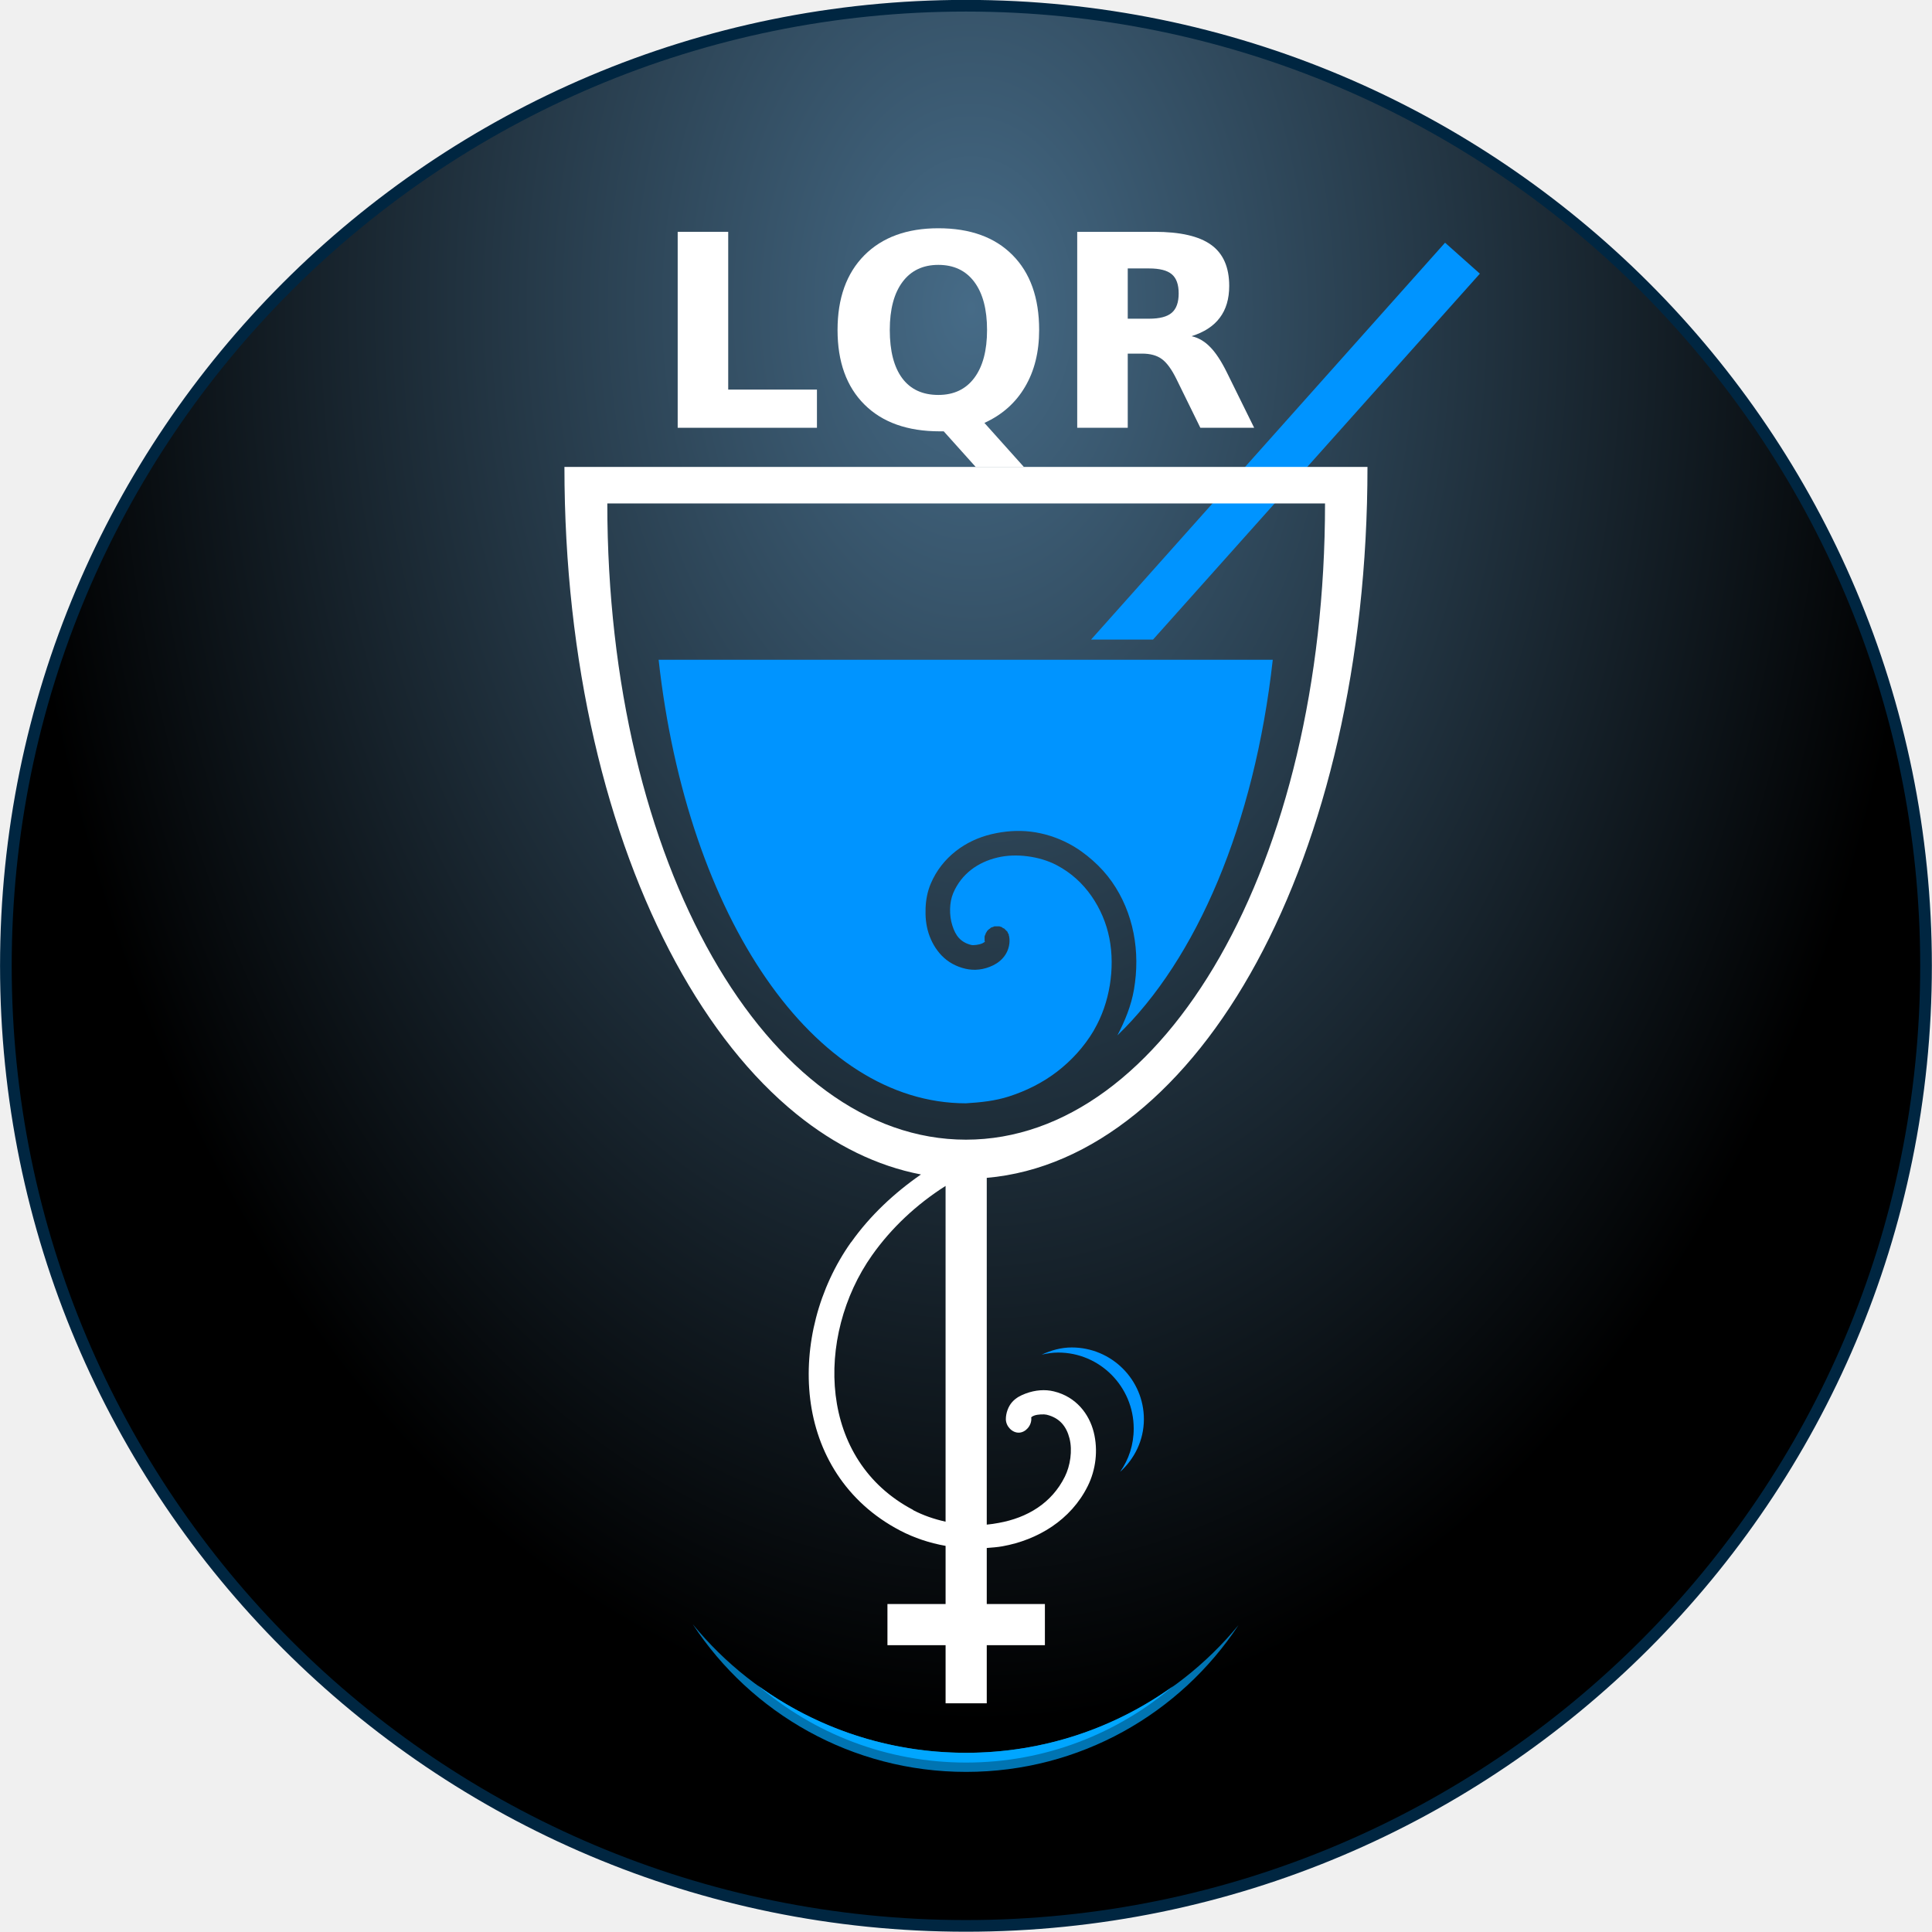
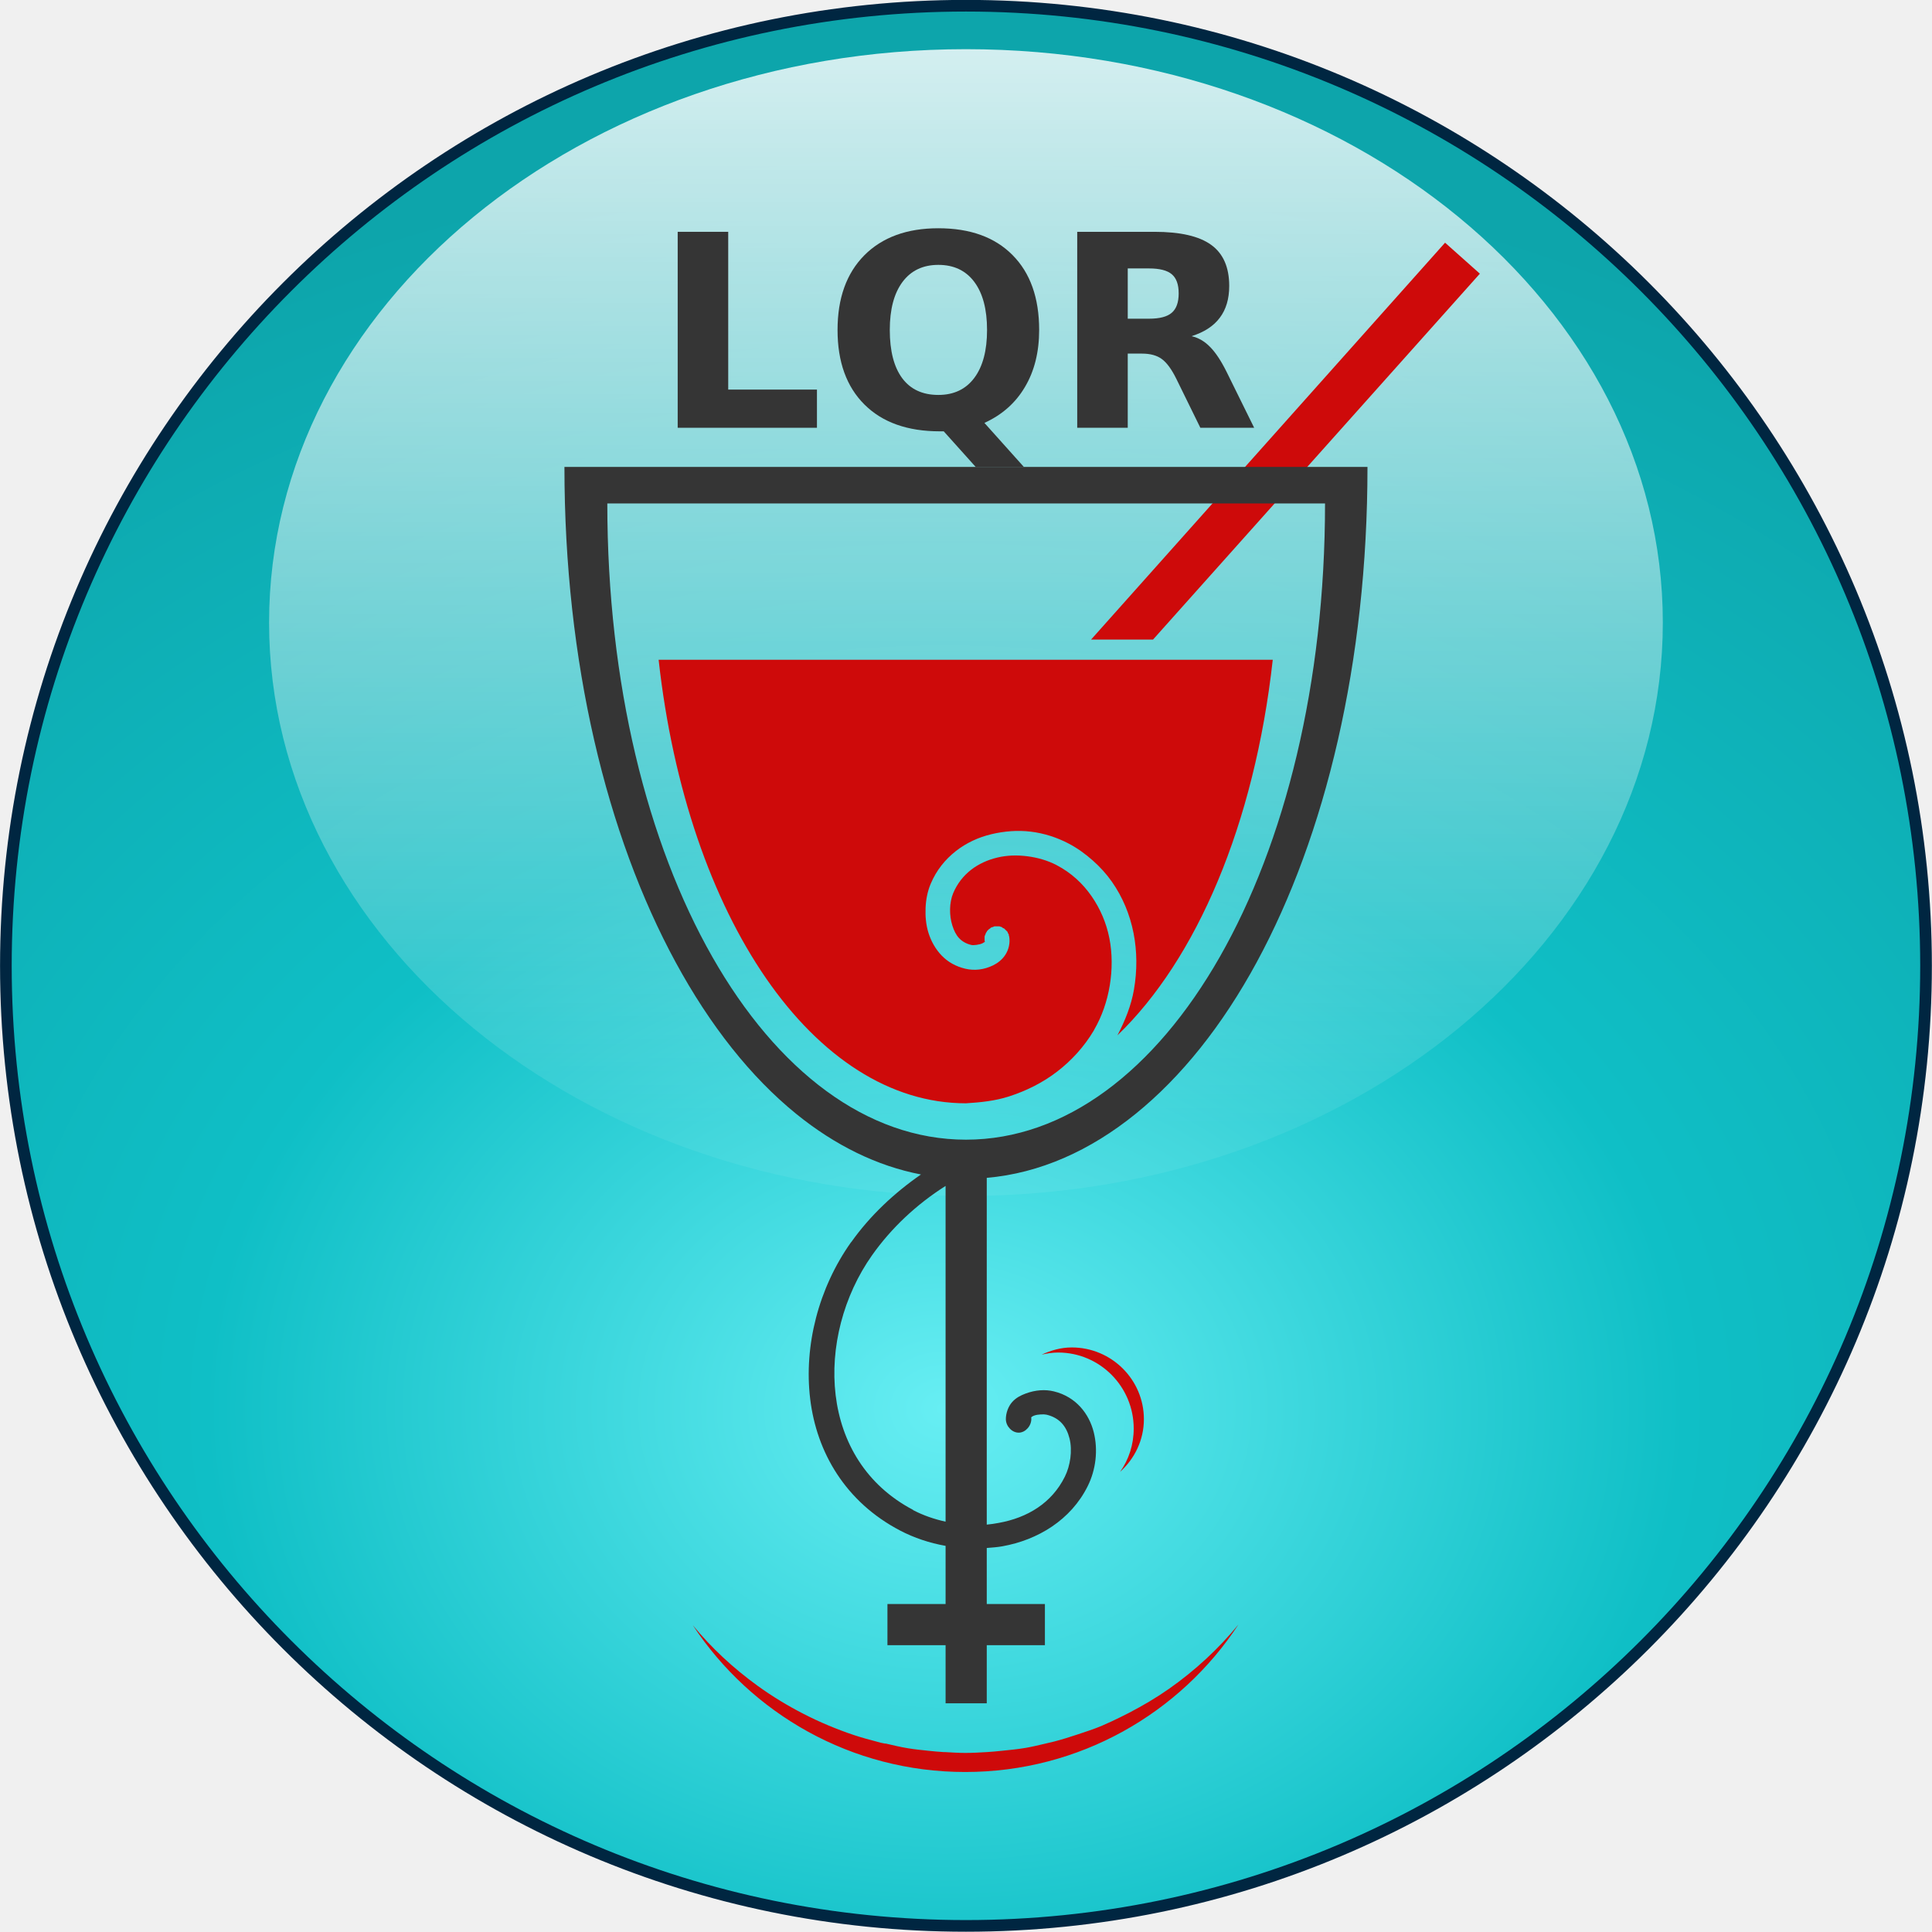
<svg xmlns="http://www.w3.org/2000/svg" xmlns:xlink="http://www.w3.org/1999/xlink" version="1.1" width="142.246" height="142.216" id="svg5046">
  <defs id="defs5048">
    <radialGradient cx="4502.706" cy="6296.223" r="73.795" fx="4502.706" fy="6296.223" id="radialGradient17923" xlink:href="#linearGradient17913" gradientUnits="userSpaceOnUse" gradientTransform="matrix(0.9999728,-0.00737878,0.01086721,1.472725,-68.82644,-2966.075)" />
    <linearGradient id="linearGradient17913">
      <stop id="stop17915" style="stop-color:#466b87;stop-opacity:1" offset="0" />
      <stop id="stop17917" style="stop-color:#000000;stop-opacity:1" offset="1" />
    </linearGradient>
    <radialGradient cx="4502.706" cy="6296.223" r="73.795" fx="4502.706" fy="6296.223" id="radialGradient5044" xlink:href="#linearGradient17913" gradientUnits="userSpaceOnUse" gradientTransform="matrix(0.9999728,-0.00737878,0.01086721,1.472725,-68.82644,-2966.075)" />
+     <linearGradient xlink:href="#linearGradient11152" id="linearGradient11192" gradientUnits="userSpaceOnUse" x1="193.579" y1="408.002" x2="193.579" y2="479.159" />
+     <linearGradient id="linearGradient11152">
+       <stop style="stop-color:#ffffff;stop-opacity:1" offset="0" id="stop11154" />
+       <stop style="stop-color:#ffffff;stop-opacity:0.08" offset="1" id="stop11156" />
+     </linearGradient>
+     <radialGradient xlink:href="#linearGradient11142" id="radialGradient11190" gradientUnits="userSpaceOnUse" gradientTransform="matrix(1.627391,0,0,1.315203,-2823.534,-1998.442)" cx="4500.275" cy="6353.66" fx="4500.275" fy="6353.66" r="73.795" />
+     <linearGradient id="linearGradient11142">
+       <stop id="stop11144" offset="0" style="stop-color:#67eef3;stop-opacity:1" />
+       <stop id="stop11148" offset="0.473" style="stop-color:#0fbfc6;stop-opacity:1" />
+       <stop id="stop11150" offset="1" style="stop-color:#0da5ab;stop-opacity:1" />
+     </linearGradient>
+     <radialGradient r="73.795" fy="6353.66" fx="4500.275" cy="6353.66" cx="4500.275" gradientTransform="matrix(1.627391,0,0,1.315203,-2823.534,-1998.442)" gradientUnits="userSpaceOnUse" id="radialGradient11395" xlink:href="#linearGradient11142" />
+     <radialGradient xlink:href="#linearGradient11142" id="radialGradient11519" gradientUnits="userSpaceOnUse" gradientTransform="matrix(1.627391,0,0,1.315203,-2823.534,-1998.442)" cx="4500.275" cy="6353.66" fx="4500.275" fy="6353.66" r="73.795" />
+     <linearGradient xlink:href="#linearGradient11152" id="linearGradient11521" gradientUnits="userSpaceOnUse" x1="193.579" y1="408.002" x2="193.579" y2="479.159" />
  </defs>
-   <g transform="translate(-197.4514,-432.6819)" id="layer1">
-     <path d="m 4575.573,6323.829 a 73.795,73.795 0 1 1 -147.59,0 73.795,73.795 0 1 1 147.59,0 z" transform="matrix(0.9578837,0,0,0.9578837,-4043.609,-5553.702)" id="path16885-9-3-9-7" style="fill:url(#radialGradient5044);fill-opacity:1;stroke:#002641;stroke-width:0.896;stroke-miterlimit:4;stroke-opacity:1;stroke-dasharray:none" />
-     <path d="m 248.454,552.265 c 4.291,6.549 11.71,10.875 20.125,10.875 8.39,0 15.765,-4.296 20.062,-10.812 -4.71,5.735 -11.942,9.406 -20.062,9.406 -8.148,0 -15.417,-3.7 -20.125,-9.469 z" id="path17221-6-0-6-2-7-8-7-7-9" style="fill:#0074b2;fill-opacity:1;stroke:none" />
-     <path d="m 253.235,556.765 c 4.119,3.542 9.485,5.688 15.344,5.688 5.838,0 11.168,-2.137 15.281,-5.656 -4.272,3.087 -9.556,4.938 -15.281,4.938 -5.75,0 -11.062,-1.857 -15.344,-4.969 z" id="path16885-6-1-2-9-9-6-6-8-6-1-4-8-9" style="fill:#00a6ff;fill-opacity:1;stroke:none" />
-     <path d="m 276.36,531.89 c -0.8,0 -1.538,0.219 -2.219,0.531 0.393,-0.088 0.8,-0.156 1.219,-0.156 3.076,0 5.562,2.518 5.562,5.594 0,1.194 -0.361,2.281 -1,3.187 1.067,-0.962 1.75,-2.335 1.75,-3.875 0,-2.903 -2.376,-5.281 -5.312,-5.281 z" id="path17469-5-3-5-5-6-1-2" style="fill:#0094ff;fill-opacity:1;stroke:none" />
-     <g transform="translate(-4162.649,-5143.725)" id="g16840-1-5-2-8-6-9-0-9-1-0-1-9-2-9" style="fill:#0094ff;fill-opacity:1">
-       <path d="m 4466.495,5594.276 2.562,2.281 -24.062,26.938 -4.562,0 26.062,-29.219 z" id="path4388-9-7-4-2-2-0-5-7-6-5-1-3-3-9-8-5-7-5-7-0-2-2-4-0-3-3-5-9-5-3-2-1-1-4-8-9-2-1-3-0-8-4-7-7-5-3-2-9-3-8-63-1-6-9-5-2-8-3-3-9-4-0-8-5-2-3-4-3-0-0-6-2-9-7-4-5-9-1-8-7-3-4-1" style="fill:#0094ff;fill-opacity:1" />
-       <path d="m 4408.592,5624.983 c 2.11,19.012 11.449,32.656 22.625,32.656 1.075,-0.065 2.141,-0.174 3.156,-0.5 1.276,-0.41 2.47,-1.002 3.531,-1.812 1.062,-0.81 2.006,-1.834 2.719,-3.031 l 0.031,-0.063 c 0.588,-1.009 0.967,-2.134 1.156,-3.281 0.189,-1.148 0.19,-2.349 -0.031,-3.469 -0.221,-1.12 -0.669,-2.167 -1.312,-3.094 -0.644,-0.927 -1.484,-1.714 -2.563,-2.281 -0.654,-0.344 -1.404,-0.56 -2.156,-0.656 -0.753,-0.097 -1.502,-0.078 -2.219,0.094 -0.717,0.171 -1.385,0.474 -1.937,0.906 -0.553,0.432 -1.012,1.003 -1.313,1.719 -0.288,0.688 -0.299,1.629 -0.062,2.375 0.118,0.373 0.273,0.698 0.5,0.937 0.227,0.239 0.525,0.412 0.906,0.5 0.146,0.034 0.582,-0.013 0.812,-0.125 0.115,-0.055 0.177,-0.111 0.188,-0.125 0.01,-0.014 -0.018,0.013 -0.031,-0.062 a 0.915,0.915 0 0 1 0,-0.031 0.915,0.915 0 0 1 0,-0.094 0.915,0.915 0 0 1 0,-0.094 0.915,0.915 0 0 1 0,-0.094 0.915,0.915 0 0 1 0.031,-0.094 0.915,0.915 0 0 1 0.031,-0.062 0.915,0.915 0 0 1 0.031,-0.094 0.915,0.915 0 0 1 0.062,-0.094 0.915,0.915 0 0 1 0.031,-0.062 0.915,0.915 0 0 1 0.063,-0.062 0.915,0.915 0 0 1 0.062,-0.062 0.915,0.915 0 0 1 0.094,-0.062 0.915,0.915 0 0 1 0.062,-0.062 0.915,0.915 0 0 1 0.094,-0.031 0.915,0.915 0 0 1 0.094,-0.031 0.915,0.915 0 0 1 0.062,-0.031 0.915,0.915 0 0 1 0.094,0 0.915,0.915 0 0 1 0.094,0 0.915,0.915 0 0 1 0.094,0 0.915,0.915 0 0 1 0.094,0 0.915,0.915 0 0 1 0.094,0.031 0.915,0.915 0 0 1 0.094,0.031 0.915,0.915 0 0 1 0.062,0.062 0.915,0.915 0 0 1 0.094,0.031 0.915,0.915 0 0 1 0.063,0.062 0.915,0.915 0 0 1 0.062,0.062 0.915,0.915 0 0 1 0.063,0.062 0.915,0.915 0 0 1 0.062,0.062 0.915,0.915 0 0 1 0.031,0.094 0.915,0.915 0 0 1 0.062,0.094 0.915,0.915 0 0 1 0,0.062 0.915,0.915 0 0 1 0.031,0.094 c 0.085,0.478 -0.042,0.976 -0.281,1.344 -0.239,0.368 -0.574,0.62 -0.906,0.781 -0.665,0.324 -1.367,0.404 -2.031,0.25 -0.711,-0.165 -1.295,-0.5 -1.75,-0.969 -0.455,-0.469 -0.779,-1.059 -0.969,-1.656 -0.19,-0.597 -0.244,-1.227 -0.219,-1.844 0.025,-0.617 0.14,-1.221 0.375,-1.781 0.419,-0.999 1.068,-1.795 1.844,-2.406 0.776,-0.612 1.683,-1.025 2.625,-1.25 0.942,-0.225 1.938,-0.306 2.906,-0.188 0.968,0.118 1.922,0.423 2.781,0.875 0.671,0.353 1.248,0.778 1.781,1.25 0.533,0.472 1.009,0.996 1.406,1.562 0.794,1.133 1.326,2.423 1.594,3.781 0.268,1.359 0.269,2.772 0.031,4.156 -0.203,1.185 -0.661,2.307 -1.219,3.375 5.826,-5.609 10.091,-15.52 11.438,-27.656 l -45.219,0 z" id="path4398-0-8-6-5-9-1-8-9-8-8-8-6-9-2-8-1-9-6-4-0-3-4-0-4-7-5-7-7-7-1-7-3-9-3-1-6-9-8-3-4-3-6-1-8-8-3-3-6-9-3-3-3-7-8-0-5-2-0-5-9-6-1-5-6-9-2-4-7-63-0-4-6-7-4-1-8-6-3-50-9-8-4" style="fill:#0094ff;fill-opacity:1" />
+   <g id="g11496" transform="translate(-130.754,-116.3027)">
+     <path style="fill:url(#radialGradient11519);fill-opacity:1;stroke:#002641;stroke-width:0.896;stroke-miterlimit:4;stroke-opacity:1;stroke-dasharray:none" id="path11158" d="m 4575.573,6323.829 c 0,40.756 -33.039,73.795 -73.795,73.795 -40.756,0 -73.795,-33.039 -73.795,-73.795 0,-40.756 33.039,-73.795 73.795,-73.795 40.756,0 73.795,33.039 73.795,73.795 z" transform="matrix(0.9578837,0,0,0.9578837,-4110.306,-5870.081)" />
+     <path transform="matrix(1.068661,0,0,1.110263,-4.995706,-333.067)" d="m 241.589,446.027 c 0,21 -21.495,38.024 -48.011,38.024 -26.516,0 -48.011,-17.024 -48.011,-38.024 0,-21 21.495,-38.024 48.011,-38.024 26.515,0 48.011,17.024 48.011,38.024 z" id="path11160" style="opacity:0.82;fill:url(#linearGradient11521);fill-opacity:1;fill-rule:nonzero;stroke:none" />
+   </g>
+   <g style="fill:#ce0a0a;fill-opacity:1" id="g11162" transform="translate(-655.4963,-1241.438)">
+     <path id="path11164" d="m 746.688,1361.031 c -1.471,1.803 -3.205,3.401 -5.125,4.75 -0.938,0.658 -1.942,1.248 -2.969,1.781 -0.227,0.117 -0.457,0.233 -0.688,0.344 -0.405,0.196 -0.802,0.388 -1.219,0.563 -0.022,0.01 -0.041,0.022 -0.062,0.031 -0.601,0.25 -1.22,0.45 -1.844,0.656 -0.543,0.179 -1.098,0.356 -1.656,0.5 -0.215,0.055 -0.439,0.106 -0.656,0.156 -0.475,0.109 -0.953,0.229 -1.438,0.312 -0.584,0.101 -1.185,0.158 -1.781,0.219 -0.361,0.037 -0.728,0.072 -1.094,0.094 -0.533,0.032 -1.053,0.062 -1.594,0.062 -0.508,0 -1,-0.034 -1.5,-0.062 -0.031,0 -0.063,0 -0.094,0 -0.364,-0.022 -0.734,-0.057 -1.094,-0.094 -0.513,-0.052 -1.028,-0.106 -1.531,-0.188 -0.556,-0.09 -1.081,-0.219 -1.625,-0.344 -0.02,0 -0.043,0 -0.062,0 -0.104,-0.024 -0.209,-0.037 -0.312,-0.062 -0.116,-0.028 -0.229,-0.064 -0.344,-0.094 -0.546,-0.142 -1.094,-0.293 -1.625,-0.469 -0.643,-0.212 -1.287,-0.46 -1.906,-0.719 -0.619,-0.259 -1.22,-0.54 -1.812,-0.844 -1.186,-0.608 -2.307,-1.291 -3.375,-2.062 -1.784,-1.291 -3.393,-2.778 -4.781,-4.469 4.297,6.517 11.673,10.812 20.062,10.812 8.415,0 15.834,-4.326 20.125,-10.875 z" style="fill:#ce0a0a;fill-opacity:1;stroke:none" />
+     <path id="path11166" d="m 734.405,1340.645 c -0.8,0 -1.538,0.219 -2.219,0.531 0.393,-0.088 0.8,-0.156 1.219,-0.156 3.076,0 5.562,2.518 5.562,5.594 0,1.194 -0.361,2.281 -1,3.187 1.067,-0.962 1.75,-2.335 1.75,-3.875 0,-2.903 -2.376,-5.281 -5.312,-5.281 z" style="fill:#ce0a0a;fill-opacity:1;stroke:none" />
+     <g style="fill:#ce0a0a;fill-opacity:1" id="g11168" transform="translate(-3704.604,-4334.969)">
+       <path id="path11170" d="m 4466.495,5594.276 2.562,2.281 -24.062,26.938 -4.562,0 26.062,-29.219 z" style="fill:#ce0a0a;fill-opacity:1" />
+       <path id="path11172" d="m 4408.592,5624.983 c 2.11,19.012 11.449,32.656 22.625,32.656 1.075,-0.065 2.141,-0.174 3.156,-0.5 1.276,-0.41 2.47,-1.002 3.531,-1.812 1.062,-0.81 2.006,-1.834 2.719,-3.031 l 0.031,-0.063 c 0.588,-1.009 0.967,-2.134 1.156,-3.281 0.189,-1.148 0.19,-2.349 -0.031,-3.469 -0.221,-1.12 -0.669,-2.167 -1.312,-3.094 -0.644,-0.927 -1.484,-1.714 -2.563,-2.281 -0.654,-0.344 -1.404,-0.56 -2.156,-0.656 -0.753,-0.097 -1.502,-0.078 -2.219,0.094 -0.717,0.171 -1.385,0.474 -1.937,0.906 -0.553,0.432 -1.012,1.003 -1.313,1.719 -0.288,0.688 -0.299,1.629 -0.062,2.375 0.118,0.373 0.273,0.698 0.5,0.937 0.227,0.239 0.525,0.412 0.906,0.5 0.146,0.034 0.582,-0.013 0.812,-0.125 0.115,-0.055 0.177,-0.111 0.188,-0.125 0.01,-0.014 -0.018,0.013 -0.031,-0.062 a 0.915,0.915 0 0 1 0,-0.031 0.915,0.915 0 0 1 0,-0.094 0.915,0.915 0 0 1 0,-0.094 0.915,0.915 0 0 1 0,-0.094 0.915,0.915 0 0 1 0.031,-0.094 0.915,0.915 0 0 1 0.031,-0.062 0.915,0.915 0 0 1 0.031,-0.094 0.915,0.915 0 0 1 0.062,-0.094 0.915,0.915 0 0 1 0.031,-0.062 0.915,0.915 0 0 1 0.063,-0.062 0.915,0.915 0 0 1 0.062,-0.062 0.915,0.915 0 0 1 0.094,-0.062 0.915,0.915 0 0 1 0.062,-0.062 0.915,0.915 0 0 1 0.094,-0.031 0.915,0.915 0 0 1 0.094,-0.031 0.915,0.915 0 0 1 0.062,-0.031 0.915,0.915 0 0 1 0.094,0 0.915,0.915 0 0 1 0.094,0 0.915,0.915 0 0 1 0.094,0 0.915,0.915 0 0 1 0.094,0 0.915,0.915 0 0 1 0.094,0.031 0.915,0.915 0 0 1 0.094,0.031 0.915,0.915 0 0 1 0.062,0.062 0.915,0.915 0 0 1 0.094,0.031 0.915,0.915 0 0 1 0.063,0.062 0.915,0.915 0 0 1 0.062,0.062 0.915,0.915 0 0 1 0.063,0.062 0.915,0.915 0 0 1 0.062,0.062 0.915,0.915 0 0 1 0.031,0.094 0.915,0.915 0 0 1 0.062,0.094 0.915,0.915 0 0 1 0,0.062 0.915,0.915 0 0 1 0.031,0.094 c 0.085,0.478 -0.042,0.976 -0.281,1.344 -0.239,0.368 -0.574,0.62 -0.906,0.781 -0.665,0.324 -1.367,0.404 -2.031,0.25 -0.711,-0.165 -1.295,-0.5 -1.75,-0.969 -0.455,-0.469 -0.779,-1.059 -0.969,-1.656 -0.19,-0.597 -0.244,-1.227 -0.219,-1.844 0.025,-0.617 0.14,-1.221 0.375,-1.781 0.419,-0.999 1.068,-1.795 1.844,-2.406 0.776,-0.612 1.683,-1.025 2.625,-1.25 0.942,-0.225 1.938,-0.306 2.906,-0.188 0.968,0.118 1.922,0.423 2.781,0.875 0.671,0.353 1.248,0.778 1.781,1.25 0.533,0.472 1.009,0.996 1.406,1.562 0.794,1.133 1.326,2.423 1.594,3.781 0.268,1.359 0.269,2.772 0.031,4.156 -0.203,1.185 -0.661,2.307 -1.219,3.375 5.826,-5.609 10.091,-15.52 11.438,-27.656 l -45.219,0 z" style="fill:#ce0a0a;fill-opacity:1" />
    </g>
-     <g transform="translate(-4162.649,-5143.725)" id="g16844-9-0-2-7-7-5-6-6-7-8-0-7-8-9" style="fill:#ffffff;fill-opacity:1">
-       <path d="m 4748.156,6048.312 c 0,14.404 3.126,27.15 8.188,36.469 2.531,4.659 5.543,8.468 8.906,11.188 2.834,2.291 5.921,3.816 9.156,4.437 -1.98,1.371 -3.751,3.037 -5.125,4.969 l -0.031,0.031 c -2.382,3.367 -3.474,7.6 -3,11.531 0.474,3.931 2.603,7.588 6.625,9.688 1.024,0.535 2.163,0.917 3.344,1.125 0,0 0,-9.764 0,4.281 l -4.281,0 0,3.031 4.281,0 0,4.281 3.031,0 0,-4.281 4.281,0 0,-3.031 -4.281,0 0,-4.125 c 0.379,-0.03 0.781,-0.057 1.156,-0.125 2.585,-0.465 5.033,-1.921 6.281,-4.437 0.592,-1.193 0.773,-2.638 0.438,-3.969 -0.336,-1.331 -1.29,-2.601 -2.938,-3 -0.644,-0.156 -1.356,-0.104 -2.062,0.156 -0.353,0.13 -0.711,0.304 -1,0.625 -0.289,0.321 -0.473,0.821 -0.469,1.281 0.015,0.529 0.476,0.995 0.967,0.978 0.491,-0.016 0.924,-0.512 0.908,-1.041 -6e-4,-0.068 -0.019,-0.071 0,-0.094 0.021,-0.023 0.088,-0.077 0.219,-0.125 0.261,-0.096 0.73,-0.105 0.906,-0.062 0.953,0.231 1.46,0.85 1.688,1.75 0.227,0.9 0.051,2.018 -0.344,2.812 -0.966,1.948 -2.758,3.026 -4.875,3.406 -0.285,0.051 -0.583,0.101 -0.875,0.125 l 0,-18.281 0,-7.25 c 3.904,-0.34 7.609,-1.997 10.969,-4.719 3.36,-2.722 6.378,-6.497 8.906,-11.156 5.056,-9.317 8.156,-22.074 8.156,-36.469 z m 3.156,2.688 52.844,0 c 0,26.565 -11.845,46.843 -26.437,46.844 -14.592,0 -26.406,-20.279 -26.406,-46.844 z m 24.906,50.25 0,6.656 0,18.063 c -0.848,-0.187 -1.652,-0.467 -2.375,-0.844 l -0.031,-0.031 c -3.456,-1.822 -5.268,-4.957 -5.688,-8.438 -0.421,-3.494 0.567,-7.316 2.688,-10.312 1.417,-2.003 3.272,-3.742 5.406,-5.094 z" transform="translate(-346.4985,-437.5268)" id="path4390-7-9-6-8-1-0-3-0-7-2-1-4-6-2-7-9-1-3-2-3-2-6-4-2-3-6-2-4-7-8-9-7-9-0-4-1-8-2-2-3-8-6-7-3-0-0-5-6-1-1-8-6-5-9-8-1-8-9-3-6-9-5-5-4-8-0-0-6-25-34-8-7-8-0-8-0-9-8-9-3-0-0" style="fill:#ffffff;fill-opacity:1" />
-       <g id="text4433-2-3-0-8-3-7-3-8-5-3-6-2-5-5-8-2-6-7-6-4-6-5-3-9-3-2-36-5-2-5-5-4-9-9-4-2-9-6-5-6-1-3-4-7-7-4-8-2-6-0-2-9-9-8-8-3" style="font-size:19.791px;font-style:normal;font-weight:normal;line-height:125%;letter-spacing:0px;word-spacing:0px;fill:#ffffff;font-family:Sans">
-         <path d="m 4409.995,5593.475 3.721,0 0,11.616 6.533,0 0,2.812 -10.253,0 0,-14.428" id="path5111" style="font-variant:normal;font-weight:bold;font-stretch:normal;fill:#ffffff;font-family:DejaVu Sans" />
-         <path d="m 4429.584,5608.164 -0.29,0 c -2.377,0 -4.226,-0.657 -5.547,-1.972 -1.321,-1.314 -1.981,-3.144 -1.981,-5.489 0,-2.339 0.657,-4.171 1.971,-5.499 1.321,-1.327 3.138,-1.991 5.45,-1.991 2.339,0 4.159,0.657 5.46,1.971 1.308,1.314 1.962,3.154 1.962,5.518 0,1.623 -0.348,3.022 -1.044,4.194 -0.689,1.173 -1.685,2.055 -2.986,2.648 l 2.909,3.247 -3.547,0 -2.358,-2.628 m -0.396,-12.254 c -1.134,0 -2.013,0.419 -2.638,1.256 -0.625,0.838 -0.937,2.017 -0.937,3.537 0,1.546 0.306,2.732 0.918,3.556 0.612,0.818 1.498,1.227 2.658,1.227 1.14,0 2.023,-0.419 2.648,-1.256 0.625,-0.838 0.937,-2.013 0.937,-3.527 0,-1.52 -0.312,-2.699 -0.937,-3.537 -0.625,-0.838 -1.508,-1.256 -2.648,-1.256" id="path5113" style="font-variant:normal;font-weight:bold;font-stretch:normal;fill:#ffffff;font-family:DejaVu Sans" />
-         <path d="m 4444.698,5599.872 c 0.779,0 1.337,-0.145 1.672,-0.435 0.342,-0.29 0.512,-0.767 0.512,-1.43 0,-0.657 -0.171,-1.127 -0.512,-1.411 -0.335,-0.283 -0.892,-0.425 -1.672,-0.425 l -1.566,0 0,3.701 1.566,0 m -1.566,2.571 0,5.46 -3.72,0 0,-14.428 5.682,0 c 1.901,0 3.292,0.319 4.175,0.957 0.889,0.638 1.333,1.646 1.334,3.025 -10e-5,0.954 -0.232,1.736 -0.696,2.348 -0.458,0.612 -1.15,1.063 -2.078,1.353 0.509,0.116 0.963,0.38 1.363,0.792 0.406,0.406 0.815,1.024 1.227,1.855 l 2.02,4.097 -3.962,0 -1.759,-3.585 c -0.354,-0.722 -0.715,-1.214 -1.082,-1.479 -0.361,-0.264 -0.844,-0.396 -1.45,-0.396 l -1.053,0" id="path5115" style="font-variant:normal;font-weight:bold;font-stretch:normal;fill:#ffffff;font-family:DejaVu Sans" />
-       </g>
+   </g>
+   <g style="fill:#353535;fill-opacity:1" id="g11182" transform="translate(-4360.1,-5576.407)">
+     <path style="fill:#353535;fill-opacity:1" d="m 4748.156,6048.312 c 0,14.404 3.126,27.15 8.188,36.469 2.531,4.659 5.543,8.468 8.906,11.188 2.834,2.291 5.921,3.816 9.156,4.437 -1.98,1.371 -3.751,3.037 -5.125,4.969 l -0.031,0.031 c -2.382,3.367 -3.474,7.6 -3,11.531 0.474,3.931 2.603,7.588 6.625,9.688 1.024,0.535 2.163,0.917 3.344,1.125 0,0 0,-9.764 0,4.281 l -4.281,0 0,3.031 4.281,0 0,4.281 3.031,0 0,-4.281 4.281,0 0,-3.031 -4.281,0 0,-4.125 c 0.379,-0.03 0.781,-0.057 1.156,-0.125 2.585,-0.465 5.033,-1.921 6.281,-4.437 0.592,-1.193 0.773,-2.638 0.438,-3.969 -0.336,-1.331 -1.29,-2.601 -2.938,-3 -0.644,-0.156 -1.356,-0.104 -2.062,0.156 -0.353,0.13 -0.711,0.304 -1,0.625 -0.289,0.321 -0.473,0.821 -0.469,1.281 0.015,0.529 0.476,0.995 0.967,0.978 0.491,-0.016 0.924,-0.512 0.908,-1.041 -6e-4,-0.068 -0.019,-0.071 0,-0.094 0.021,-0.023 0.088,-0.077 0.219,-0.125 0.261,-0.096 0.73,-0.105 0.906,-0.062 0.953,0.231 1.46,0.85 1.688,1.75 0.227,0.9 0.051,2.018 -0.344,2.812 -0.966,1.948 -2.758,3.026 -4.875,3.406 -0.285,0.051 -0.583,0.101 -0.875,0.125 l 0,-18.281 0,-7.25 c 3.904,-0.34 7.609,-1.997 10.969,-4.719 3.36,-2.722 6.378,-6.497 8.906,-11.156 5.056,-9.317 8.156,-22.074 8.156,-36.469 z m 3.156,2.688 52.844,0 c 0,26.565 -11.845,46.843 -26.437,46.844 -14.592,0 -26.406,-20.279 -26.406,-46.844 z m 24.906,50.25 0,6.656 0,18.063 c -0.848,-0.187 -1.652,-0.467 -2.375,-0.844 l -0.031,-0.031 c -3.456,-1.822 -5.268,-4.957 -5.688,-8.438 -0.421,-3.494 0.567,-7.316 2.688,-10.312 1.417,-2.003 3.272,-3.742 5.406,-5.094 z" transform="translate(-346.4985,-437.5268)" id="path11184" />
+     <g id="text11186" style="font-size:19.791px;font-style:normal;font-weight:normal;line-height:125%;letter-spacing:0px;word-spacing:0px;fill:#353535;font-family:Sans">
+       <path id="path11505" style="font-variant:normal;font-weight:bold;font-stretch:normal;fill:#353535;font-family:DejaVu Sans" d="m 4409.995,5593.475 3.721,0 0,11.616 6.533,0 0,2.812 -10.253,0 0,-14.428" />
+       <path id="path11507" style="font-variant:normal;font-weight:bold;font-stretch:normal;fill:#353535;font-family:DejaVu Sans" d="m 4429.584,5608.164 -0.29,0 c -2.377,0 -4.226,-0.657 -5.547,-1.972 -1.321,-1.314 -1.981,-3.144 -1.981,-5.489 0,-2.339 0.657,-4.171 1.971,-5.499 1.321,-1.327 3.138,-1.991 5.45,-1.991 2.339,0 4.159,0.657 5.46,1.971 1.308,1.314 1.962,3.154 1.962,5.518 0,1.623 -0.348,3.022 -1.044,4.194 -0.689,1.173 -1.685,2.055 -2.986,2.648 l 2.909,3.247 -3.547,0 -2.358,-2.628 m -0.396,-12.254 c -1.134,0 -2.013,0.419 -2.638,1.256 -0.625,0.838 -0.937,2.017 -0.937,3.537 0,1.546 0.306,2.732 0.918,3.556 0.612,0.818 1.498,1.227 2.658,1.227 1.14,0 2.023,-0.419 2.648,-1.256 0.625,-0.838 0.937,-2.013 0.937,-3.527 0,-1.52 -0.312,-2.699 -0.937,-3.537 -0.625,-0.838 -1.508,-1.256 -2.648,-1.256" />
+       <path id="path11509" style="font-variant:normal;font-weight:bold;font-stretch:normal;fill:#353535;font-family:DejaVu Sans" d="m 4444.698,5599.872 c 0.779,0 1.337,-0.145 1.672,-0.435 0.342,-0.29 0.512,-0.767 0.512,-1.43 0,-0.657 -0.171,-1.127 -0.512,-1.411 -0.335,-0.283 -0.892,-0.425 -1.672,-0.425 l -1.566,0 0,3.701 1.566,0 m -1.566,2.571 0,5.46 -3.72,0 0,-14.428 5.682,0 c 1.901,0 3.292,0.319 4.175,0.957 0.889,0.638 1.333,1.646 1.334,3.025 -10e-5,0.954 -0.232,1.736 -0.696,2.348 -0.458,0.612 -1.15,1.063 -2.078,1.353 0.509,0.116 0.963,0.38 1.363,0.792 0.406,0.406 0.815,1.024 1.227,1.855 l 2.02,4.097 -3.962,0 -1.759,-3.585 c -0.354,-0.722 -0.715,-1.214 -1.082,-1.479 -0.361,-0.264 -0.844,-0.396 -1.45,-0.396 l -1.053,0" />
    </g>
  </g>
</svg>
